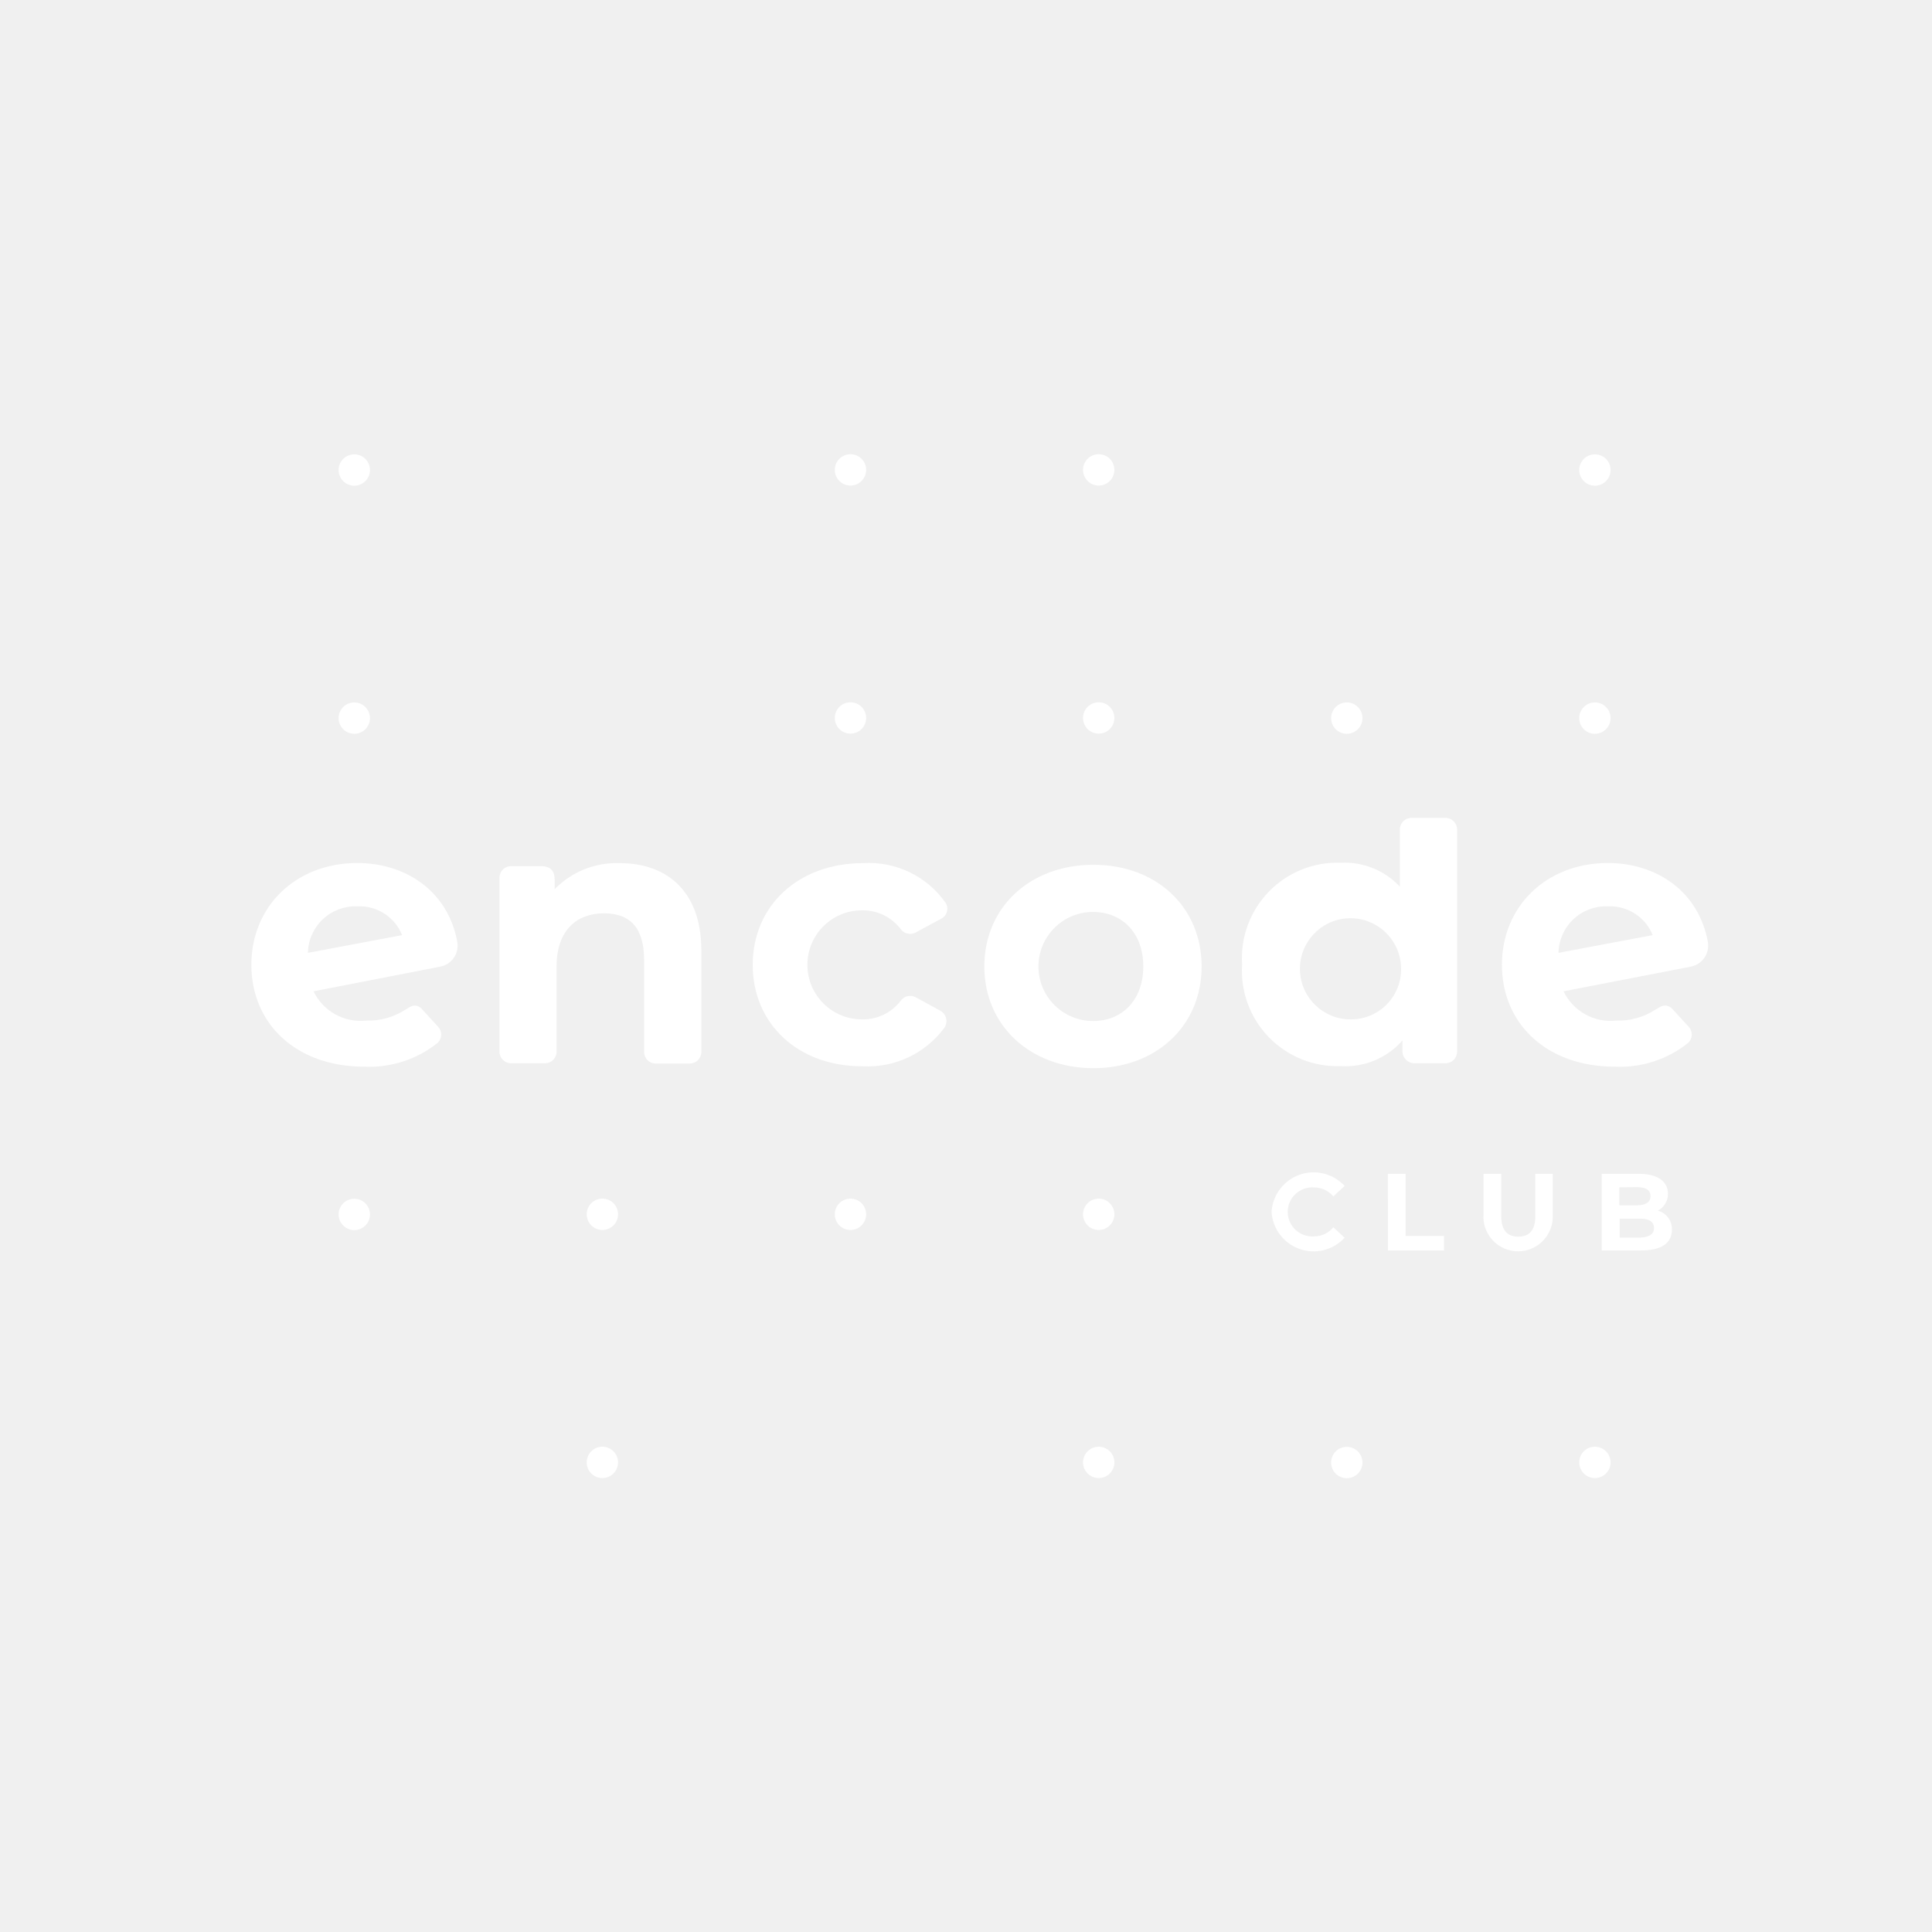
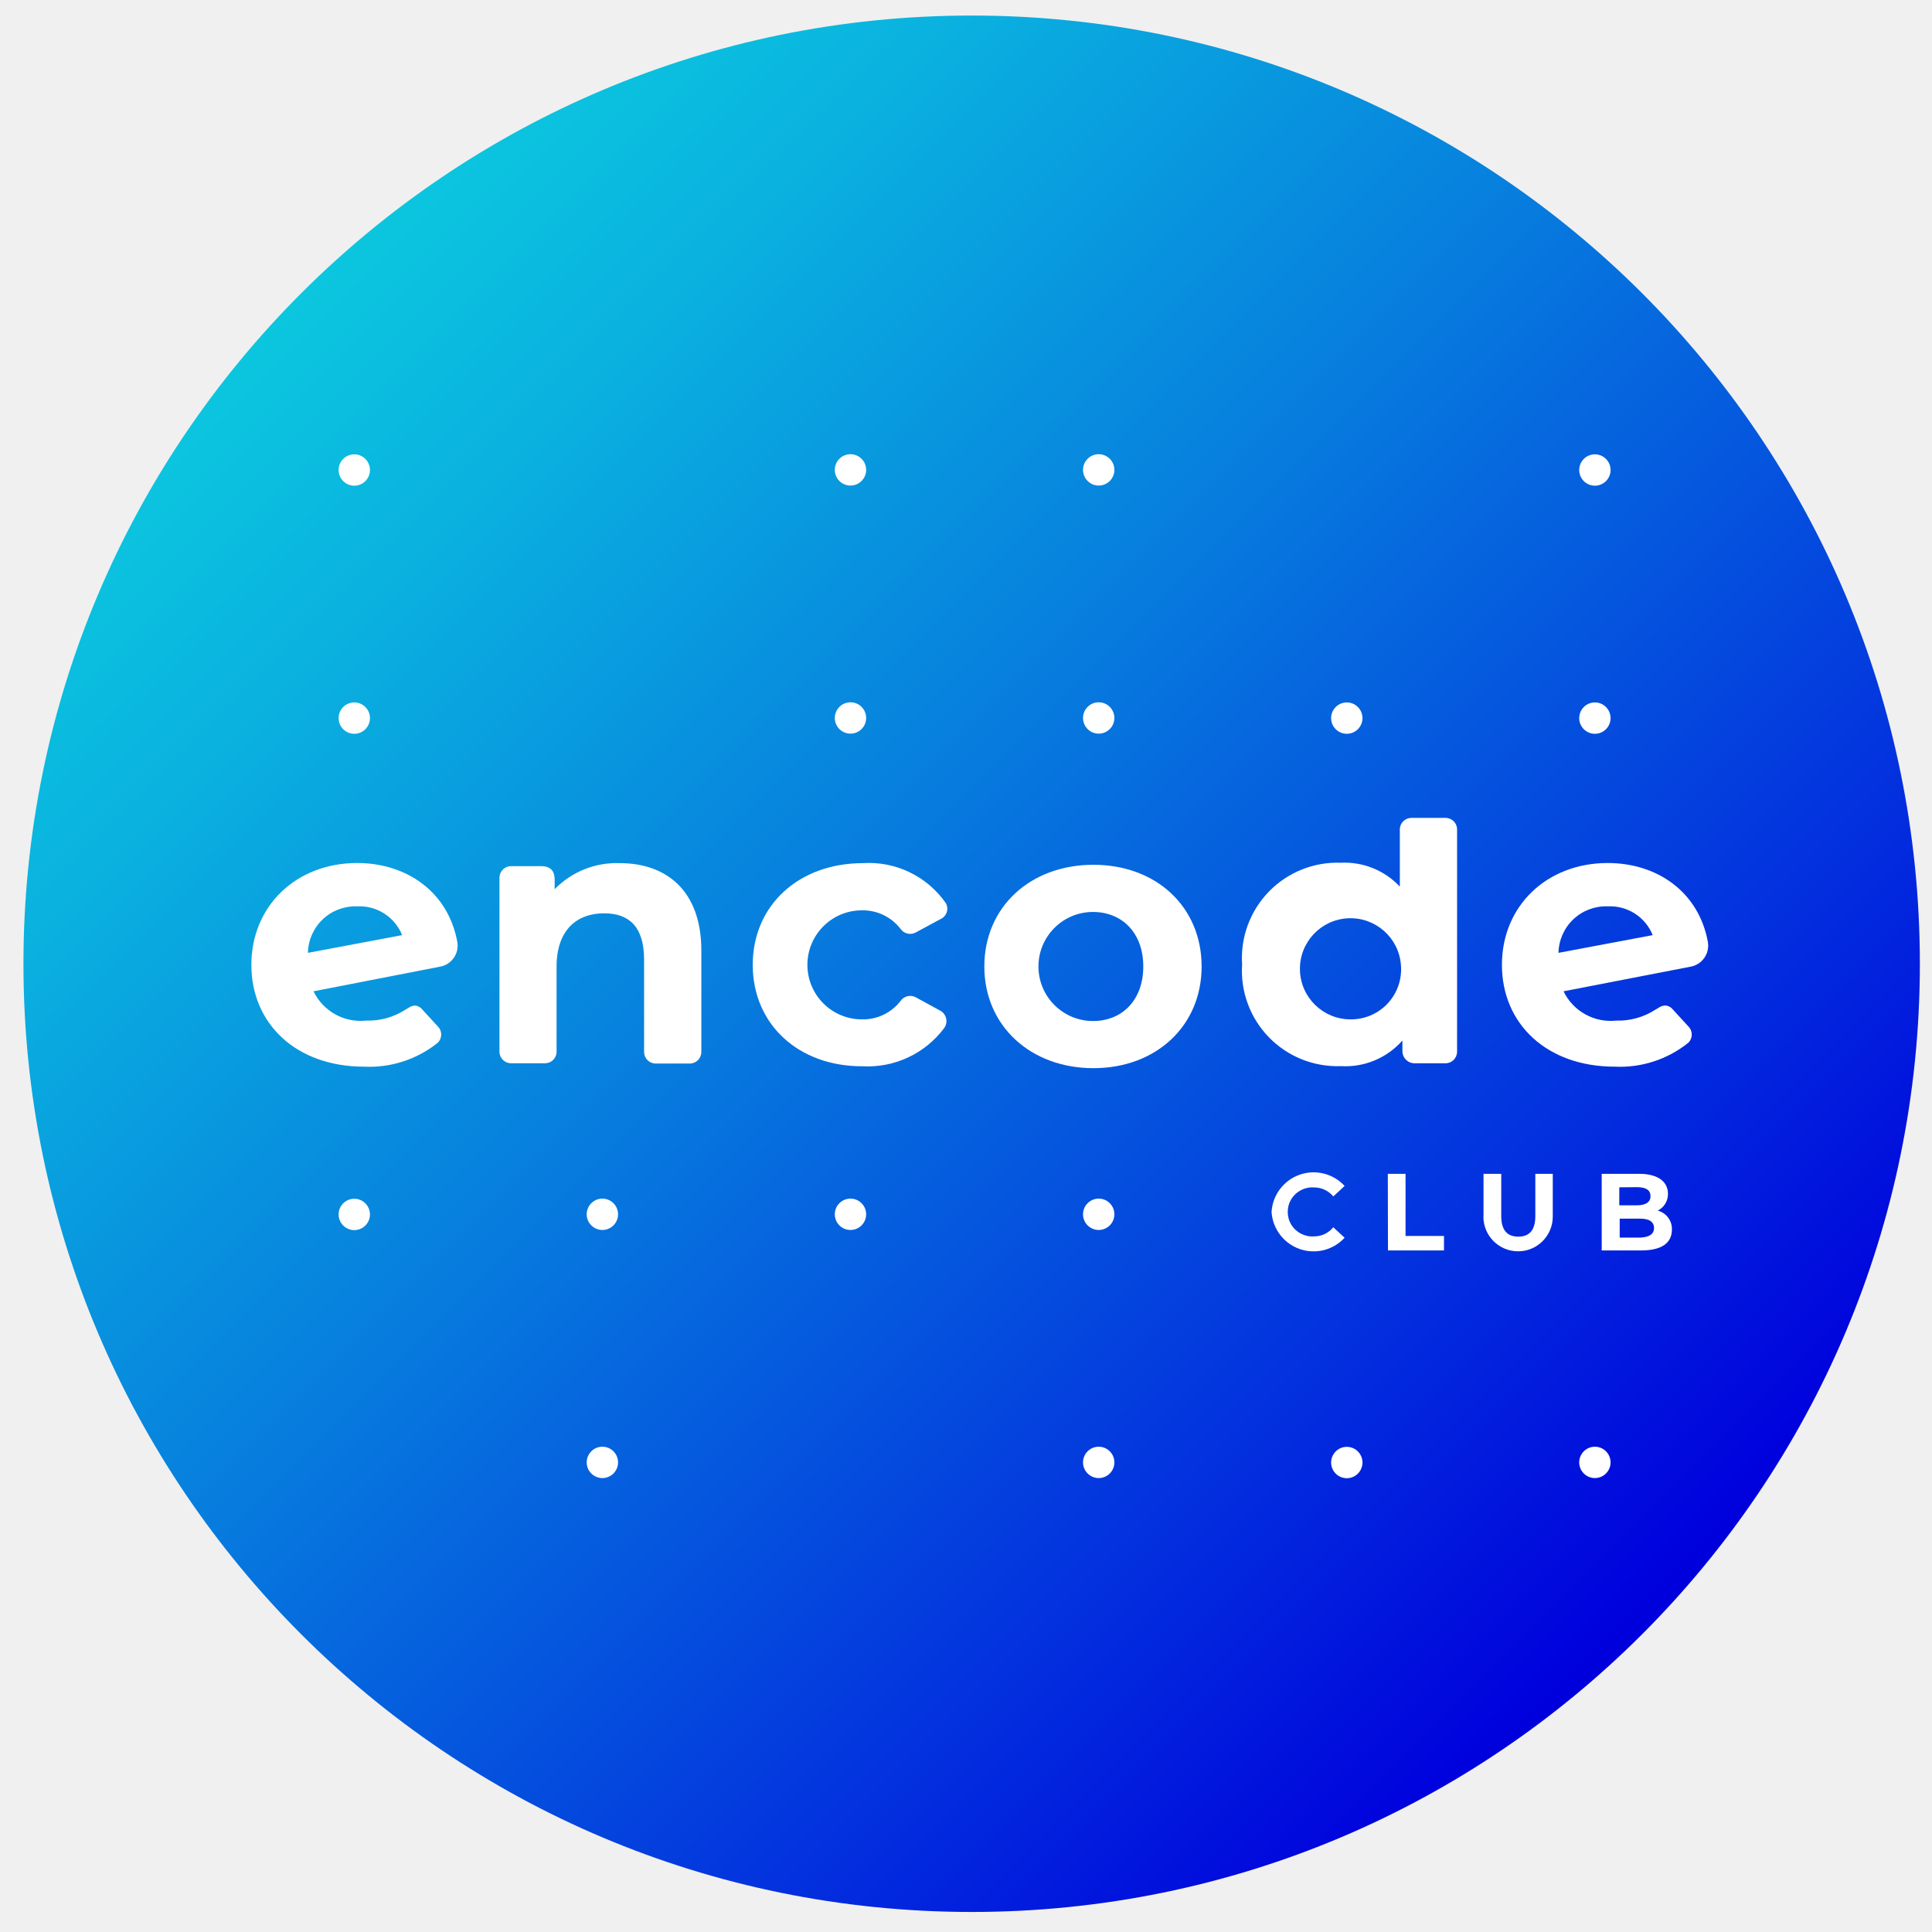
<svg xmlns="http://www.w3.org/2000/svg" viewBox="0 0 141.73 141.73" fill="none">
  <defs>
    <linearGradient id="linear-gradient" x1="22.1" y1="21.51" x2="120.47" y2="119.88" gradientUnits="userSpaceOnUse">
      <stop offset="0" stop-color="#0bc6df" />
      <stop offset="0.13" stop-color="#0ab3df" />
      <stop offset="0.4" stop-color="#0781de" />
      <stop offset="0.77" stop-color="#0332de" />
      <stop offset="0.99" stop-color="#00d" />
    </linearGradient>
  </defs>
-   <rect fill="cls-1" x="1.72" y="1.14" width="139.12" height="139.12" rx="69.56" ry="69.56" />
+   <rect fill="url(#linear-gradient)" x="1.72" y="1.14" width="139.12" height="139.12" rx="69.56" ry="69.56" />
  <path fill="#fff" d="M122.24,73.77a.78.78,0,0,1,.5.31l1.12,1.22a.84.84,0,0,1,0,1.19,8,8,0,0,1-5.4,1.76c-5,0-8.28-3.15-8.28-7.47s3.29-7.47,7.76-7.47c3.62,0,6.68,2.11,7.35,5.8a1.57,1.57,0,0,1-1.25,1.8l-9.34,1.81a3.83,3.83,0,0,0,3.86,2.15,5,5,0,0,0,2.86-.79l.32-.19A.77.77,0,0,1,122.24,73.77Zm-1-5.17a3.37,3.37,0,0,0-3.3-2.11,3.48,3.48,0,0,0-3.61,3.41Z" />
  <path fill="#fff" d="M93.28,88.92A3.09,3.09,0,0,1,98.64,87l-.83.77a1.81,1.81,0,0,0-1.41-.66,1.8,1.8,0,1,0,0,3.59,1.79,1.79,0,0,0,1.41-.67l.83.77a3.09,3.09,0,0,1-5.36-1.9Z" />
  <path fill="#fff" d="M101.81,86.11h1.3v4.56h2.82v1.06h-4.11Z" />
  <path fill="#fff" d="M108.83,89.26V86.11h1.3v3.1c0,1.07.47,1.51,1.25,1.51s1.25-.44,1.25-1.51v-3.1h1.28v3.14a2.54,2.54,0,1,1-5.09,0Z" />
  <path fill="#fff" d="M122.65,90.2c0,1-.77,1.53-2.25,1.53h-2.9V86.11h2.74c1.4,0,2.12.59,2.12,1.46a1.35,1.35,0,0,1-.75,1.24A1.39,1.39,0,0,1,122.65,90.2Zm-3.86-3.1v1.32h1.29c.63,0,1-.22,1-.67s-.34-.66-1-.66Zm2.55,3c0-.47-.36-.7-1-.7h-1.52v1.39h1.52C121,90.75,121.34,90.54,121.34,90.06Z" />
  <path fill="#fff" d="M30.5,73.77a.78.78,0,0,1,.5.31l1.12,1.22a.84.84,0,0,1,0,1.19,8,8,0,0,1-5.4,1.76c-5,0-8.28-3.15-8.28-7.47s3.29-7.47,7.76-7.47c3.62,0,6.68,2.11,7.35,5.8a1.57,1.57,0,0,1-1.25,1.8L23,72.72a3.83,3.83,0,0,0,3.86,2.15,5,5,0,0,0,2.86-.79l.32-.19A.77.77,0,0,1,30.5,73.77Zm-1-5.17a3.37,3.37,0,0,0-3.3-2.11,3.48,3.48,0,0,0-3.61,3.41Z" />
  <path fill="#fff" d="M51.45,69.73v7.44a.85.85,0,0,1-.85.85H48.1a.85.85,0,0,1-.85-.85V70.38C47.24,68,46.17,67,44.31,67c-2,0-3.48,1.24-3.48,3.9v6.31A.85.85,0,0,1,40,78H37.49a.85.85,0,0,1-.85-.85V64.39a.85.85,0,0,1,.85-.85h2.2c.73,0,1,.38,1,1v.69a6.34,6.34,0,0,1,4.79-1.91C48.86,63.32,51.45,65.32,51.45,69.73Z" />
  <path fill="#fff" d="M55.22,70.78c0-4.36,3.37-7.46,8.08-7.46a6.87,6.87,0,0,1,6.09,2.94A.83.83,0,0,1,69,67.42l-1.85,1a.86.86,0,0,1-1.08-.27,3.5,3.5,0,0,0-2.84-1.37,4,4,0,0,0,0,8,3.47,3.47,0,0,0,2.84-1.36.86.86,0,0,1,1.09-.27l1.83,1a.87.87,0,0,1,.28,1.26,7,7,0,0,1-6,2.81C58.59,78.24,55.22,75.15,55.22,70.78Z" />
  <path fill="#fff" d="M72.21,70.9c0-4.36,3.37-7.46,8-7.46s7.94,3.1,7.94,7.46-3.34,7.46-7.94,7.46S72.21,75.26,72.21,70.9Zm11.66,0c0-2.5-1.59-4-3.69-4a4,4,0,0,0,0,8C82.28,74.91,83.87,73.4,83.87,70.9Z" />
  <path fill="#fff" d="M106.89,60.85V77.17A.85.85,0,0,1,106,78H103.8a.89.89,0,0,1-.92-.91v-.76a5.57,5.57,0,0,1-4.52,1.88,7,7,0,0,1-7.24-7.46,7,7,0,0,1,7.24-7.46,5.56,5.56,0,0,1,4.33,1.75V60.85a.85.85,0,0,1,.85-.85H106A.85.85,0,0,1,106.89,60.85Zm-4.12,9.93a3.71,3.71,0,1,0-3.69,4A3.67,3.67,0,0,0,102.77,70.78Z" />
  <path fill="#fff" d="M118.15,34.47A1.15,1.15,0,1,0,117,35.63,1.15,1.15,0,0,0,118.15,34.47Zm0,18.2A1.15,1.15,0,1,0,117,53.83,1.15,1.15,0,0,0,118.15,52.68Zm0,54.61a1.15,1.15,0,1,0-1.15,1.15A1.15,1.15,0,0,0,118.15,107.29ZM99.95,52.68a1.15,1.15,0,1,0-1.15,1.15A1.15,1.15,0,0,0,99.95,52.68Zm0,54.61a1.15,1.15,0,1,0-1.15,1.15A1.15,1.15,0,0,0,99.95,107.29ZM81.75,34.47a1.15,1.15,0,1,0-1.15,1.15A1.15,1.15,0,0,0,81.75,34.47Zm0,18.2a1.15,1.15,0,1,0-1.15,1.15A1.15,1.15,0,0,0,81.75,52.68Zm0,36.41a1.15,1.15,0,1,0-1.15,1.15A1.15,1.15,0,0,0,81.75,89.09Zm0,18.2a1.15,1.15,0,1,0-1.15,1.15A1.15,1.15,0,0,0,81.75,107.29ZM63.54,34.47a1.15,1.15,0,1,0-1.15,1.15A1.15,1.15,0,0,0,63.54,34.47Zm0,18.2a1.15,1.15,0,1,0-1.15,1.15A1.15,1.15,0,0,0,63.54,52.68Zm0,36.41a1.15,1.15,0,1,0-1.15,1.15A1.15,1.15,0,0,0,63.54,89.09Zm-18.2,0a1.15,1.15,0,1,0-1.15,1.15A1.15,1.15,0,0,0,45.34,89.09Zm0,18.2a1.15,1.15,0,1,0-1.15,1.15A1.15,1.15,0,0,0,45.34,107.29ZM27.14,34.47A1.15,1.15,0,1,0,26,35.63,1.15,1.15,0,0,0,27.14,34.47Zm0,18.2A1.15,1.15,0,1,0,26,53.83,1.15,1.15,0,0,0,27.14,52.68Zm0,36.41A1.15,1.15,0,1,0,26,90.24,1.15,1.15,0,0,0,27.14,89.09Z" />
</svg>
